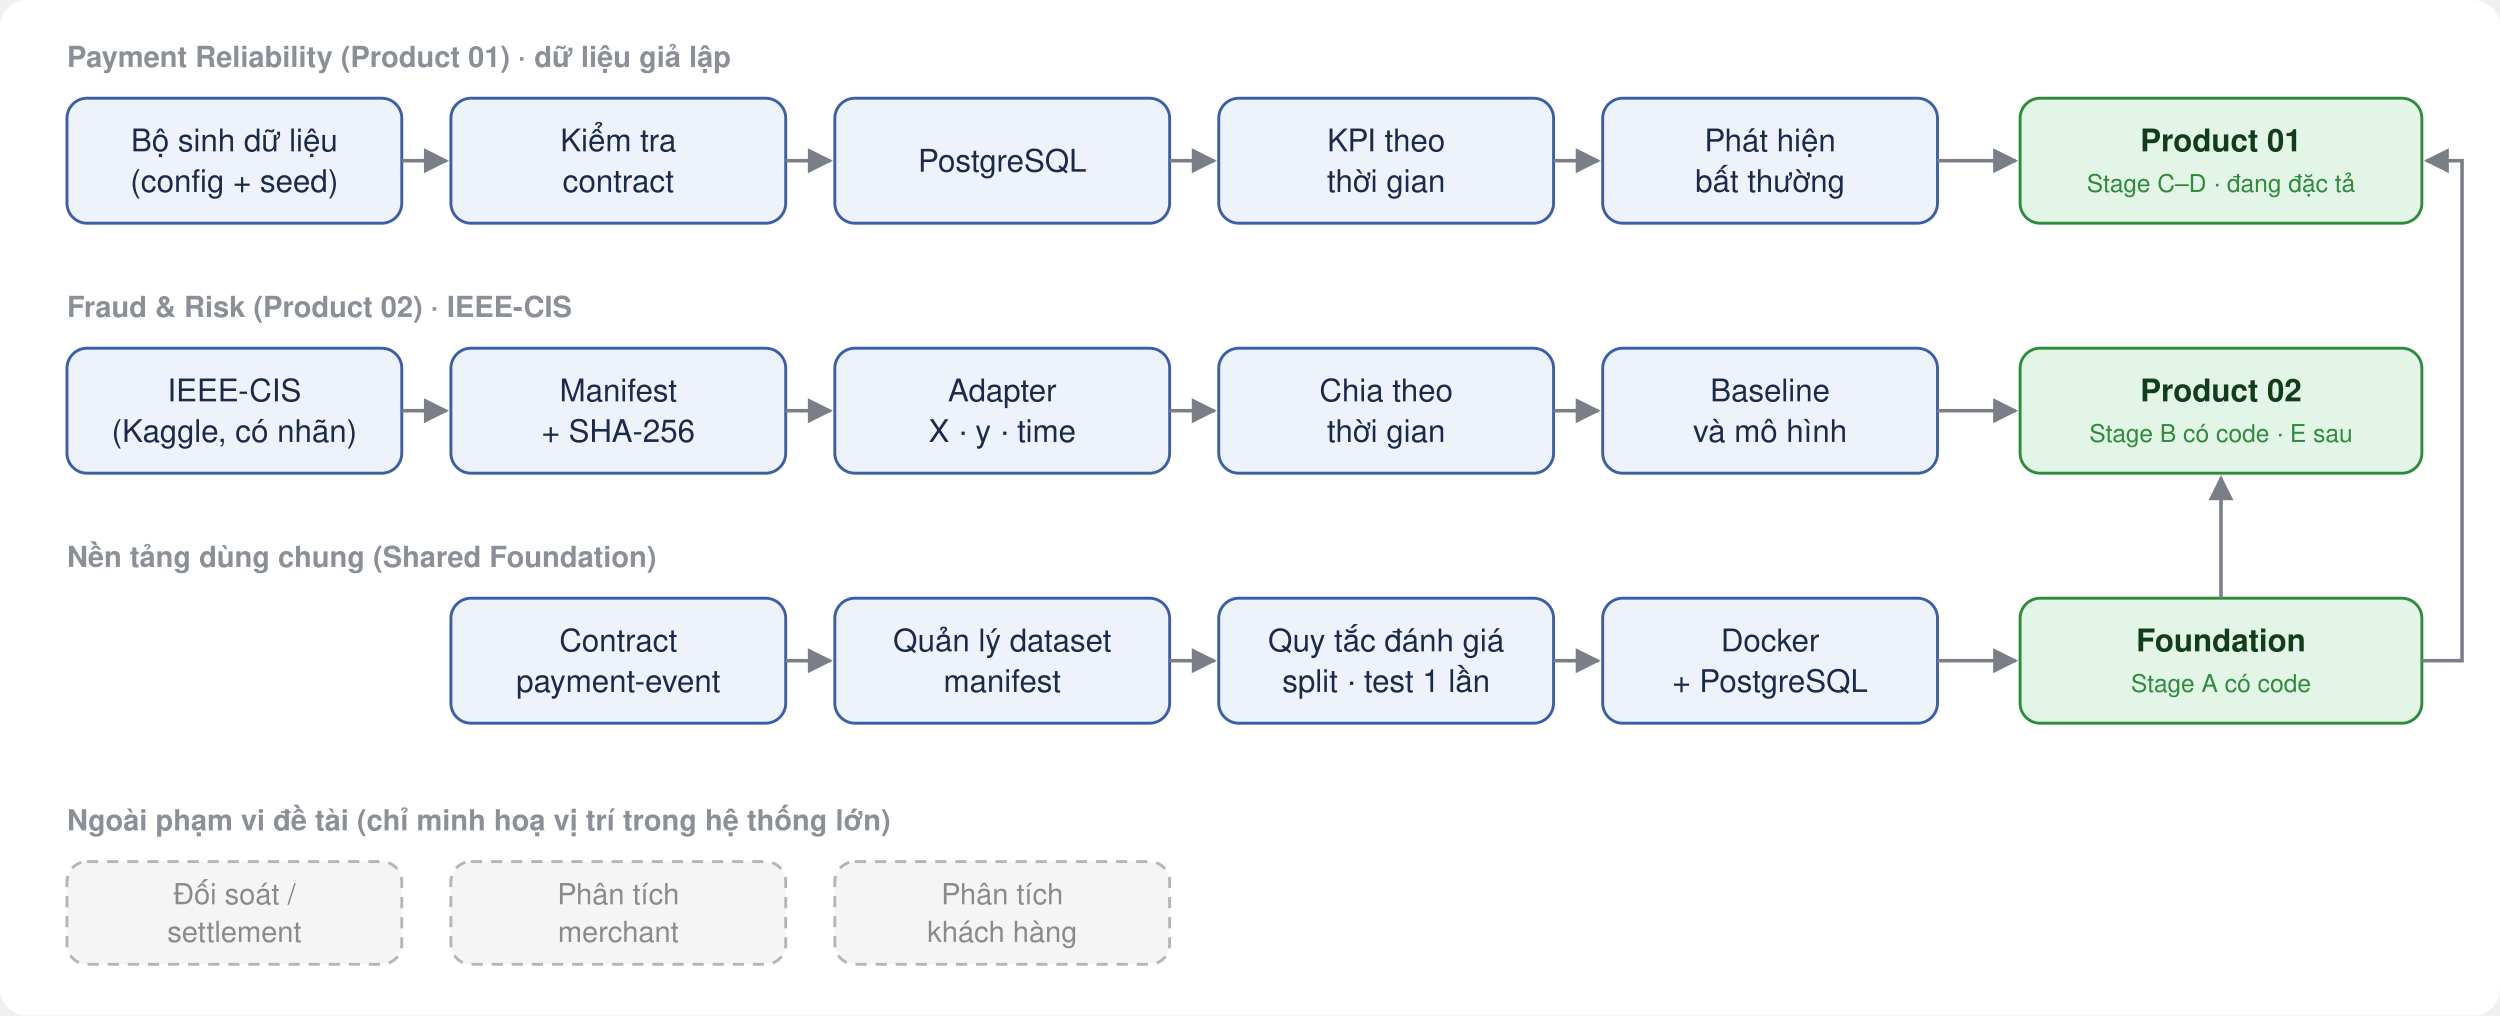
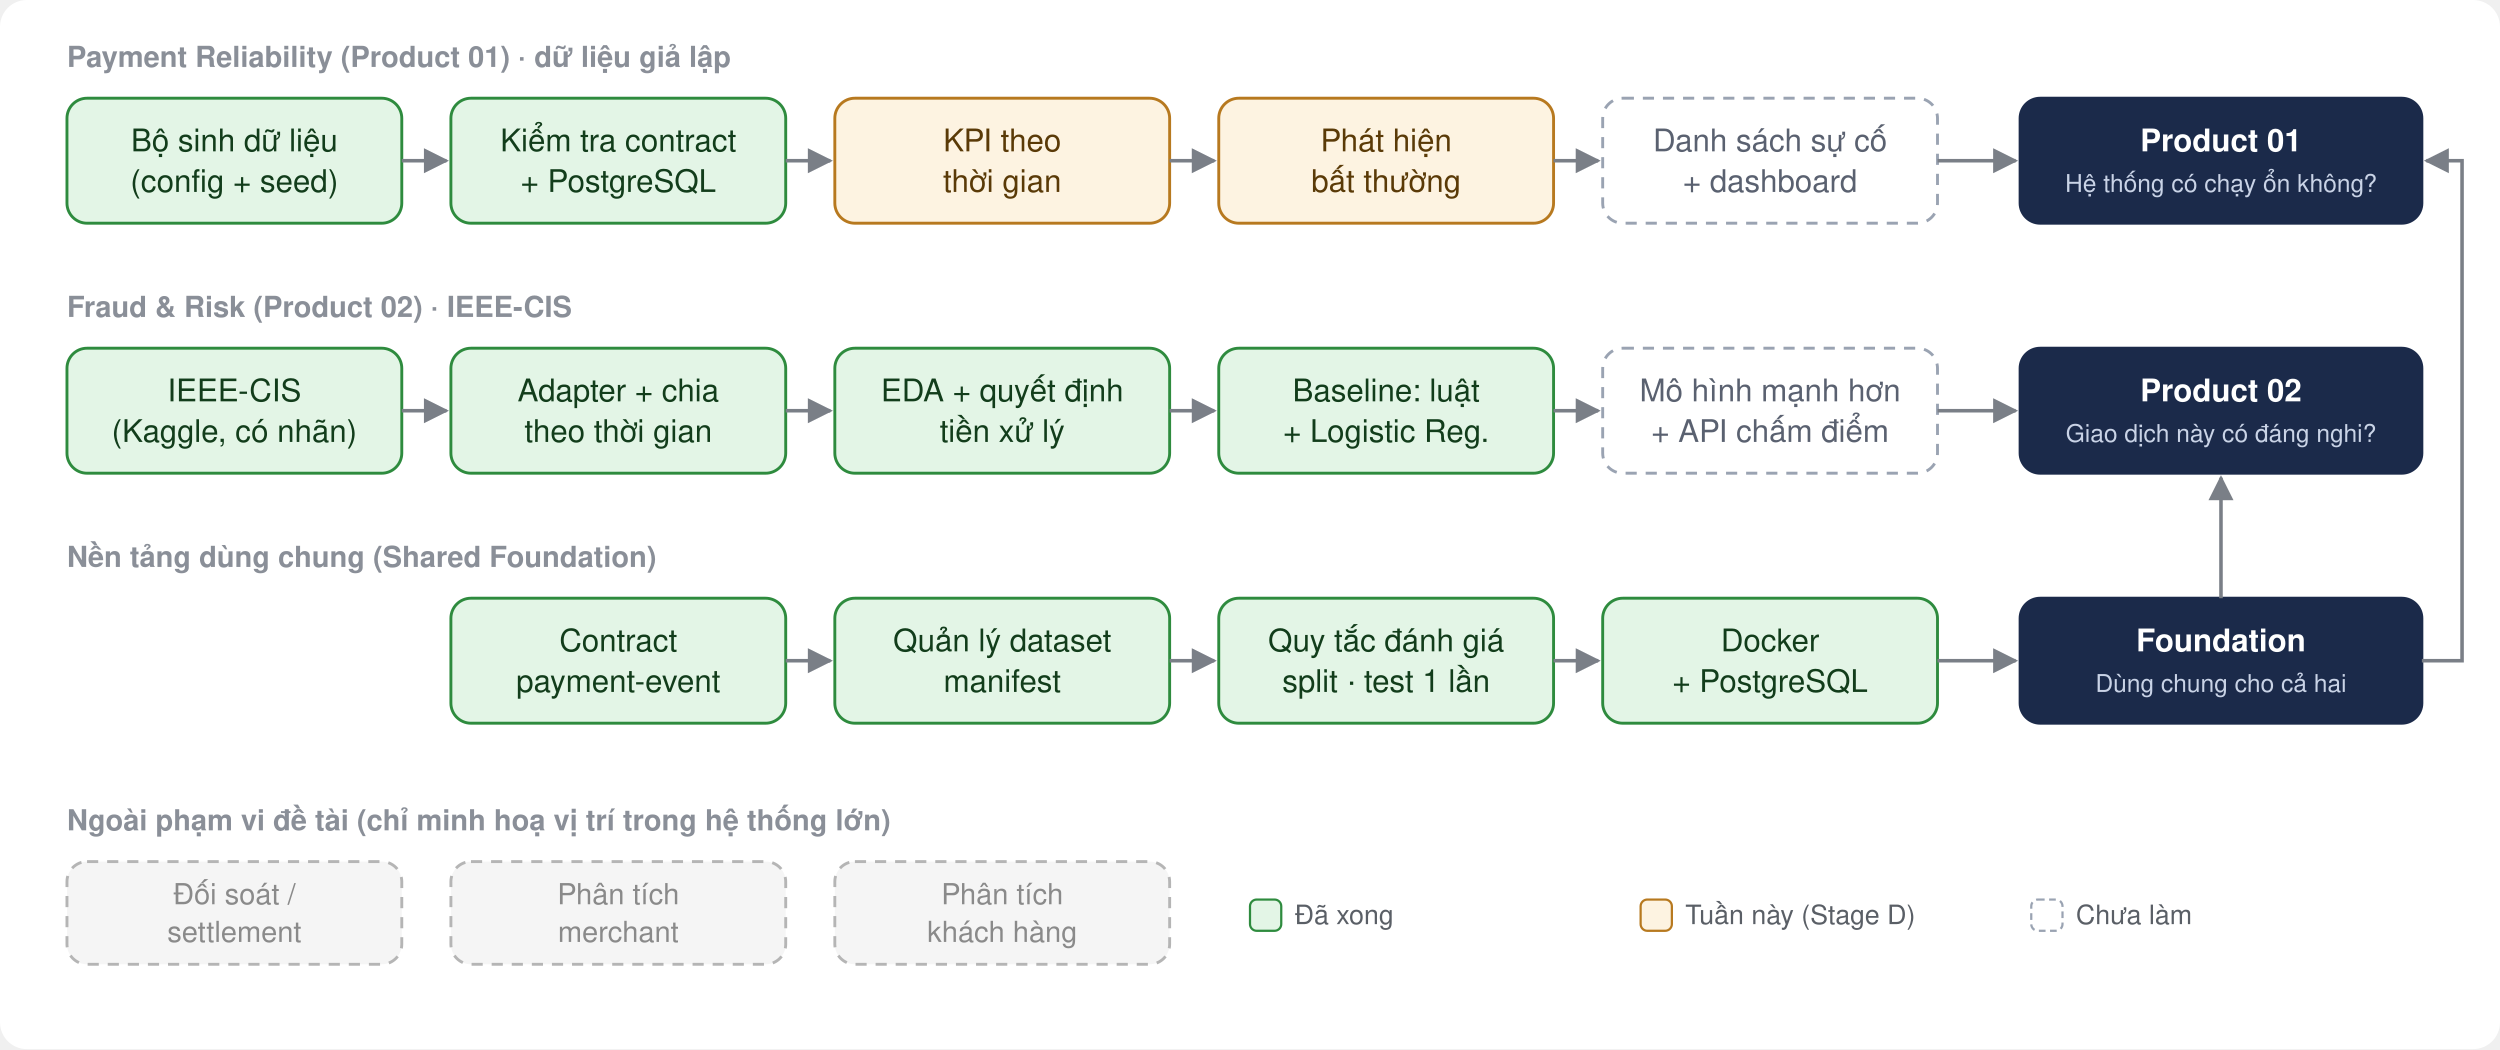
- <svg xmlns="http://www.w3.org/2000/svg" width="1120" height="455" viewBox="0 0 1120 455" font-family="Segoe UI, Helvetica Neue, Helvetica, Arial, sans-serif">
+ <svg xmlns="http://www.w3.org/2000/svg" width="1120" height="470" viewBox="0 0 1120 470" font-family="Segoe UI, Helvetica Neue, Helvetica, Arial, sans-serif">
  <defs>
    <marker id="ah" viewBox="0 0 10 10" refX="9" refY="5" markerWidth="7" markerHeight="7" orient="auto-start-reverse">
      <path d="M0,0 L10,5 L0,10 z" fill="#7a7f87" />
    </marker>
  </defs>
-   <rect width="1120" height="455" rx="12" fill="#ffffff" />
+   <rect width="1120" height="470" rx="12" fill="#ffffff" />
  <text x="30" y="30" font-size="13" font-weight="700" fill="#8a8f98">Payment Reliability (Product 01) · dữ liệu giả lập</text>
-   <rect x="30" y="44" width="150" height="56" rx="9" fill="#eef2fb" stroke="#3b5ea8" stroke-width="1.3" />
-   <text x="105.0" y="67.8" text-anchor="middle" font-size="14" font-weight="400" fill="#1b2a4a">Bộ sinh dữ liệu</text>
-   <text x="105.0" y="86.0" text-anchor="middle" font-size="14" font-weight="400" fill="#1b2a4a">(config + seed)</text>
-   <rect x="202" y="44" width="150" height="56" rx="9" fill="#eef2fb" stroke="#3b5ea8" stroke-width="1.3" />
-   <text x="277.0" y="67.8" text-anchor="middle" font-size="14" font-weight="400" fill="#1b2a4a">Kiểm tra</text>
-   <text x="277.0" y="86.0" text-anchor="middle" font-size="14" font-weight="400" fill="#1b2a4a">contract</text>
-   <rect x="374" y="44" width="150" height="56" rx="9" fill="#eef2fb" stroke="#3b5ea8" stroke-width="1.3" />
-   <text x="449.0" y="76.9" text-anchor="middle" font-size="14" font-weight="400" fill="#1b2a4a">PostgreSQL</text>
-   <rect x="546" y="44" width="150" height="56" rx="9" fill="#eef2fb" stroke="#3b5ea8" stroke-width="1.3" />
-   <text x="621.0" y="67.8" text-anchor="middle" font-size="14" font-weight="400" fill="#1b2a4a">KPI theo</text>
-   <text x="621.0" y="86.0" text-anchor="middle" font-size="14" font-weight="400" fill="#1b2a4a">thời gian</text>
-   <rect x="718" y="44" width="150" height="56" rx="9" fill="#eef2fb" stroke="#3b5ea8" stroke-width="1.3" />
-   <text x="793.0" y="67.8" text-anchor="middle" font-size="14" font-weight="400" fill="#1b2a4a">Phát hiện</text>
-   <text x="793.0" y="86.0" text-anchor="middle" font-size="14" font-weight="400" fill="#1b2a4a">bất thường</text>
-   <rect x="905" y="44" width="180" height="56" rx="9" fill="#e3f5e6" stroke="#2e8b3e" stroke-width="1.3" />
-   <text x="995.0" y="67.8" text-anchor="middle" font-size="14" font-weight="700" fill="#123d1b">Product 01</text>
-   <text x="995.0" y="86.0" text-anchor="middle" font-size="11" fill="#2e8b3e">Stage C–D · đang đặc tả</text>
+   <rect x="30" y="44" width="150" height="56" rx="9" fill="#e3f5e6" stroke="#2e8b3e" stroke-width="1.3" />
+   <text x="105.0" y="67.8" text-anchor="middle" font-size="14" font-weight="400" fill="#123d1b">Bộ sinh dữ liệu</text>
+   <text x="105.0" y="86.0" text-anchor="middle" font-size="14" font-weight="400" fill="#123d1b">(config + seed)</text>
+   <rect x="202" y="44" width="150" height="56" rx="9" fill="#e3f5e6" stroke="#2e8b3e" stroke-width="1.3" />
+   <text x="277.0" y="67.8" text-anchor="middle" font-size="14" font-weight="400" fill="#123d1b">Kiểm tra contract</text>
+   <text x="277.0" y="86.0" text-anchor="middle" font-size="14" font-weight="400" fill="#123d1b">+ PostgreSQL</text>
+   <rect x="374" y="44" width="150" height="56" rx="9" fill="#fdf3e1" stroke="#b7791f" stroke-width="1.3" />
+   <text x="449.0" y="67.8" text-anchor="middle" font-size="14" font-weight="400" fill="#5a3a07">KPI theo</text>
+   <text x="449.0" y="86.0" text-anchor="middle" font-size="14" font-weight="400" fill="#5a3a07">thời gian</text>
+   <rect x="546" y="44" width="150" height="56" rx="9" fill="#fdf3e1" stroke="#b7791f" stroke-width="1.3" />
+   <text x="621.0" y="67.8" text-anchor="middle" font-size="14" font-weight="400" fill="#5a3a07">Phát hiện</text>
+   <text x="621.0" y="86.0" text-anchor="middle" font-size="14" font-weight="400" fill="#5a3a07">bất thường</text>
+   <rect x="718" y="44" width="150" height="56" rx="9" fill="#ffffff" stroke="#9aa3b2" stroke-width="1.3" stroke-dasharray="5 4" />
+   <text x="793.0" y="67.8" text-anchor="middle" font-size="14" font-weight="400" fill="#5a6170">Danh sách sự cố</text>
+   <text x="793.0" y="86.0" text-anchor="middle" font-size="14" font-weight="400" fill="#5a6170">+ dashboard</text>
+   <rect x="905" y="44" width="180" height="56" rx="9" fill="#1b2a4a" stroke="#1b2a4a" stroke-width="1.3" />
+   <text x="995.0" y="67.8" text-anchor="middle" font-size="14" font-weight="700" fill="#ffffff">Product 01</text>
+   <text x="995.0" y="86.0" text-anchor="middle" font-size="11" fill="#c9d3e6">Hệ thống có chạy ổn không?</text>
  <text x="30" y="142" font-size="13" font-weight="700" fill="#8a8f98">Fraud &amp; Risk (Product 02) · IEEE-CIS</text>
-   <rect x="30" y="156" width="150" height="56" rx="9" fill="#eef2fb" stroke="#3b5ea8" stroke-width="1.3" />
-   <text x="105.0" y="179.8" text-anchor="middle" font-size="14" font-weight="400" fill="#1b2a4a">IEEE-CIS</text>
-   <text x="105.0" y="198.0" text-anchor="middle" font-size="14" font-weight="400" fill="#1b2a4a">(Kaggle, có nhãn)</text>
-   <rect x="202" y="156" width="150" height="56" rx="9" fill="#eef2fb" stroke="#3b5ea8" stroke-width="1.3" />
-   <text x="277.0" y="179.8" text-anchor="middle" font-size="14" font-weight="400" fill="#1b2a4a">Manifest</text>
-   <text x="277.0" y="198.0" text-anchor="middle" font-size="14" font-weight="400" fill="#1b2a4a">+ SHA-256</text>
-   <rect x="374" y="156" width="150" height="56" rx="9" fill="#eef2fb" stroke="#3b5ea8" stroke-width="1.3" />
-   <text x="449.0" y="179.8" text-anchor="middle" font-size="14" font-weight="400" fill="#1b2a4a">Adapter</text>
-   <text x="449.0" y="198.0" text-anchor="middle" font-size="14" font-weight="400" fill="#1b2a4a">X · y · time</text>
-   <rect x="546" y="156" width="150" height="56" rx="9" fill="#eef2fb" stroke="#3b5ea8" stroke-width="1.3" />
-   <text x="621.0" y="179.8" text-anchor="middle" font-size="14" font-weight="400" fill="#1b2a4a">Chia theo</text>
-   <text x="621.0" y="198.0" text-anchor="middle" font-size="14" font-weight="400" fill="#1b2a4a">thời gian</text>
-   <rect x="718" y="156" width="150" height="56" rx="9" fill="#eef2fb" stroke="#3b5ea8" stroke-width="1.3" />
-   <text x="793.0" y="179.8" text-anchor="middle" font-size="14" font-weight="400" fill="#1b2a4a">Baseline</text>
-   <text x="793.0" y="198.0" text-anchor="middle" font-size="14" font-weight="400" fill="#1b2a4a">và mô hình</text>
-   <rect x="905" y="156" width="180" height="56" rx="9" fill="#e3f5e6" stroke="#2e8b3e" stroke-width="1.3" />
-   <text x="995.0" y="179.8" text-anchor="middle" font-size="14" font-weight="700" fill="#123d1b">Product 02</text>
-   <text x="995.0" y="198.0" text-anchor="middle" font-size="11" fill="#2e8b3e">Stage B có code · E sau</text>
+   <rect x="30" y="156" width="150" height="56" rx="9" fill="#e3f5e6" stroke="#2e8b3e" stroke-width="1.3" />
+   <text x="105.0" y="179.8" text-anchor="middle" font-size="14" font-weight="400" fill="#123d1b">IEEE-CIS</text>
+   <text x="105.0" y="198.0" text-anchor="middle" font-size="14" font-weight="400" fill="#123d1b">(Kaggle, có nhãn)</text>
+   <rect x="202" y="156" width="150" height="56" rx="9" fill="#e3f5e6" stroke="#2e8b3e" stroke-width="1.3" />
+   <text x="277.0" y="179.8" text-anchor="middle" font-size="14" font-weight="400" fill="#123d1b">Adapter + chia</text>
+   <text x="277.0" y="198.0" text-anchor="middle" font-size="14" font-weight="400" fill="#123d1b">theo thời gian</text>
+   <rect x="374" y="156" width="150" height="56" rx="9" fill="#e3f5e6" stroke="#2e8b3e" stroke-width="1.3" />
+   <text x="449.0" y="179.8" text-anchor="middle" font-size="14" font-weight="400" fill="#123d1b">EDA + quyết định</text>
+   <text x="449.0" y="198.0" text-anchor="middle" font-size="14" font-weight="400" fill="#123d1b">tiền xử lý</text>
+   <rect x="546" y="156" width="150" height="56" rx="9" fill="#e3f5e6" stroke="#2e8b3e" stroke-width="1.3" />
+   <text x="621.0" y="179.8" text-anchor="middle" font-size="14" font-weight="400" fill="#123d1b">Baseline: luật</text>
+   <text x="621.0" y="198.0" text-anchor="middle" font-size="14" font-weight="400" fill="#123d1b">+ Logistic Reg.</text>
+   <rect x="718" y="156" width="150" height="56" rx="9" fill="#ffffff" stroke="#9aa3b2" stroke-width="1.3" stroke-dasharray="5 4" />
+   <text x="793.0" y="179.8" text-anchor="middle" font-size="14" font-weight="400" fill="#5a6170">Mô hình mạnh hơn</text>
+   <text x="793.0" y="198.0" text-anchor="middle" font-size="14" font-weight="400" fill="#5a6170">+ API chấm điểm</text>
+   <rect x="905" y="156" width="180" height="56" rx="9" fill="#1b2a4a" stroke="#1b2a4a" stroke-width="1.3" />
+   <text x="995.0" y="179.8" text-anchor="middle" font-size="14" font-weight="700" fill="#ffffff">Product 02</text>
+   <text x="995.0" y="198.0" text-anchor="middle" font-size="11" fill="#c9d3e6">Giao dịch này có đáng nghi?</text>
  <text x="30" y="254" font-size="13" font-weight="700" fill="#8a8f98">Nền tảng dùng chung (Shared Foundation)</text>
-   <rect x="202" y="268" width="150" height="56" rx="9" fill="#eef2fb" stroke="#3b5ea8" stroke-width="1.3" />
-   <text x="277.0" y="291.8" text-anchor="middle" font-size="14" font-weight="400" fill="#1b2a4a">Contract</text>
-   <text x="277.0" y="310.0" text-anchor="middle" font-size="14" font-weight="400" fill="#1b2a4a">payment-event</text>
-   <rect x="374" y="268" width="150" height="56" rx="9" fill="#eef2fb" stroke="#3b5ea8" stroke-width="1.3" />
-   <text x="449.0" y="291.8" text-anchor="middle" font-size="14" font-weight="400" fill="#1b2a4a">Quản lý dataset</text>
-   <text x="449.0" y="310.0" text-anchor="middle" font-size="14" font-weight="400" fill="#1b2a4a">manifest</text>
-   <rect x="546" y="268" width="150" height="56" rx="9" fill="#eef2fb" stroke="#3b5ea8" stroke-width="1.3" />
-   <text x="621.0" y="291.8" text-anchor="middle" font-size="14" font-weight="400" fill="#1b2a4a">Quy tắc đánh giá</text>
-   <text x="621.0" y="310.0" text-anchor="middle" font-size="14" font-weight="400" fill="#1b2a4a">split · test 1 lần</text>
-   <rect x="718" y="268" width="150" height="56" rx="9" fill="#eef2fb" stroke="#3b5ea8" stroke-width="1.3" />
-   <text x="793.0" y="291.8" text-anchor="middle" font-size="14" font-weight="400" fill="#1b2a4a">Docker</text>
-   <text x="793.0" y="310.0" text-anchor="middle" font-size="14" font-weight="400" fill="#1b2a4a">+ PostgreSQL</text>
-   <rect x="905" y="268" width="180" height="56" rx="9" fill="#e3f5e6" stroke="#2e8b3e" stroke-width="1.3" />
-   <text x="995.0" y="291.8" text-anchor="middle" font-size="14" font-weight="700" fill="#123d1b">Foundation</text>
-   <text x="995.0" y="310.0" text-anchor="middle" font-size="11" fill="#2e8b3e">Stage A có code</text>
+   <rect x="202" y="268" width="150" height="56" rx="9" fill="#e3f5e6" stroke="#2e8b3e" stroke-width="1.3" />
+   <text x="277.0" y="291.8" text-anchor="middle" font-size="14" font-weight="400" fill="#123d1b">Contract</text>
+   <text x="277.0" y="310.0" text-anchor="middle" font-size="14" font-weight="400" fill="#123d1b">payment-event</text>
+   <rect x="374" y="268" width="150" height="56" rx="9" fill="#e3f5e6" stroke="#2e8b3e" stroke-width="1.3" />
+   <text x="449.0" y="291.8" text-anchor="middle" font-size="14" font-weight="400" fill="#123d1b">Quản lý dataset</text>
+   <text x="449.0" y="310.0" text-anchor="middle" font-size="14" font-weight="400" fill="#123d1b">manifest</text>
+   <rect x="546" y="268" width="150" height="56" rx="9" fill="#e3f5e6" stroke="#2e8b3e" stroke-width="1.3" />
+   <text x="621.0" y="291.8" text-anchor="middle" font-size="14" font-weight="400" fill="#123d1b">Quy tắc đánh giá</text>
+   <text x="621.0" y="310.0" text-anchor="middle" font-size="14" font-weight="400" fill="#123d1b">split · test 1 lần</text>
+   <rect x="718" y="268" width="150" height="56" rx="9" fill="#e3f5e6" stroke="#2e8b3e" stroke-width="1.3" />
+   <text x="793.0" y="291.8" text-anchor="middle" font-size="14" font-weight="400" fill="#123d1b">Docker</text>
+   <text x="793.0" y="310.0" text-anchor="middle" font-size="14" font-weight="400" fill="#123d1b">+ PostgreSQL</text>
+   <rect x="905" y="268" width="180" height="56" rx="9" fill="#1b2a4a" stroke="#1b2a4a" stroke-width="1.3" />
+   <text x="995.0" y="291.8" text-anchor="middle" font-size="14" font-weight="700" fill="#ffffff">Foundation</text>
+   <text x="995.0" y="310.0" text-anchor="middle" font-size="11" fill="#c9d3e6">Dùng chung cho cả hai</text>
  <path d="M 180,72.0 L 200,72.0" fill="none" stroke="#7a7f87" stroke-width="1.6" marker-end="url(#ah)" />
  <path d="M 352,72.0 L 372,72.0" fill="none" stroke="#7a7f87" stroke-width="1.6" marker-end="url(#ah)" />
  <path d="M 524,72.0 L 544,72.0" fill="none" stroke="#7a7f87" stroke-width="1.6" marker-end="url(#ah)" />
  <path d="M 696,72.0 L 716,72.0" fill="none" stroke="#7a7f87" stroke-width="1.6" marker-end="url(#ah)" />
  <path d="M 868,72.0 L 903,72.0" fill="none" stroke="#7a7f87" stroke-width="1.6" marker-end="url(#ah)" />
  <path d="M 180,184.0 L 200,184.0" fill="none" stroke="#7a7f87" stroke-width="1.6" marker-end="url(#ah)" />
  <path d="M 352,184.0 L 372,184.0" fill="none" stroke="#7a7f87" stroke-width="1.6" marker-end="url(#ah)" />
  <path d="M 524,184.0 L 544,184.0" fill="none" stroke="#7a7f87" stroke-width="1.6" marker-end="url(#ah)" />
  <path d="M 696,184.0 L 716,184.0" fill="none" stroke="#7a7f87" stroke-width="1.6" marker-end="url(#ah)" />
  <path d="M 868,184.0 L 903,184.0" fill="none" stroke="#7a7f87" stroke-width="1.6" marker-end="url(#ah)" />
  <path d="M 352,296.0 L 372,296.0" fill="none" stroke="#7a7f87" stroke-width="1.6" marker-end="url(#ah)" />
  <path d="M 524,296.0 L 544,296.0" fill="none" stroke="#7a7f87" stroke-width="1.6" marker-end="url(#ah)" />
  <path d="M 696,296.0 L 716,296.0" fill="none" stroke="#7a7f87" stroke-width="1.6" marker-end="url(#ah)" />
  <path d="M 868,296.0 L 903,296.0" fill="none" stroke="#7a7f87" stroke-width="1.6" marker-end="url(#ah)" />
  <path d="M 995.0,268 L 995.0,214" fill="none" stroke="#7a7f87" stroke-width="1.6" marker-end="url(#ah)" />
  <path d="M 1085,296.0 L 1103,296.0 L 1103,72.0 L 1087,72.0" fill="none" stroke="#7a7f87" stroke-width="1.6" marker-end="url(#ah)" />
  <text x="30" y="372" font-size="13" font-weight="700" fill="#8a8f98">Ngoài phạm vi đề tài (chỉ minh hoạ vị trí trong hệ thống lớn)</text>
  <rect x="30" y="386" width="150" height="46" rx="9" fill="#f5f5f5" stroke="#b5b5b5" stroke-width="1.3" stroke-dasharray="5 4" />
  <text x="105.0" y="405.1" text-anchor="middle" font-size="13" font-weight="400" fill="#8a8a8a">Đối soát /</text>
  <text x="105.0" y="422.0" text-anchor="middle" font-size="13" font-weight="400" fill="#8a8a8a">settlement</text>
  <rect x="202" y="386" width="150" height="46" rx="9" fill="#f5f5f5" stroke="#b5b5b5" stroke-width="1.3" stroke-dasharray="5 4" />
  <text x="277.0" y="405.1" text-anchor="middle" font-size="13" font-weight="400" fill="#8a8a8a">Phân tích</text>
  <text x="277.0" y="422.0" text-anchor="middle" font-size="13" font-weight="400" fill="#8a8a8a">merchant</text>
  <rect x="374" y="386" width="150" height="46" rx="9" fill="#f5f5f5" stroke="#b5b5b5" stroke-width="1.3" stroke-dasharray="5 4" />
  <text x="449.0" y="405.1" text-anchor="middle" font-size="13" font-weight="400" fill="#8a8a8a">Phân tích</text>
  <text x="449.0" y="422.0" text-anchor="middle" font-size="13" font-weight="400" fill="#8a8a8a">khách hàng</text>
+   <rect x="560" y="403" width="14" height="14" rx="3" fill="#e3f5e6" stroke="#2e8b3e" />
+   <text x="580" y="414" text-anchor="start" font-size="12" font-weight="400" fill="#5a5f66">Đã xong</text>
+   <rect x="735" y="403" width="14" height="14" rx="3" fill="#fdf3e1" stroke="#b7791f" />
+   <text x="755" y="414" text-anchor="start" font-size="12" font-weight="400" fill="#5a5f66">Tuần này (Stage D)</text>
+   <rect x="910" y="403" width="14" height="14" rx="3" fill="#ffffff" stroke="#9aa3b2" stroke-dasharray="3 2" />
+   <text x="930" y="414" text-anchor="start" font-size="12" font-weight="400" fill="#5a5f66">Chưa làm</text>
</svg>
